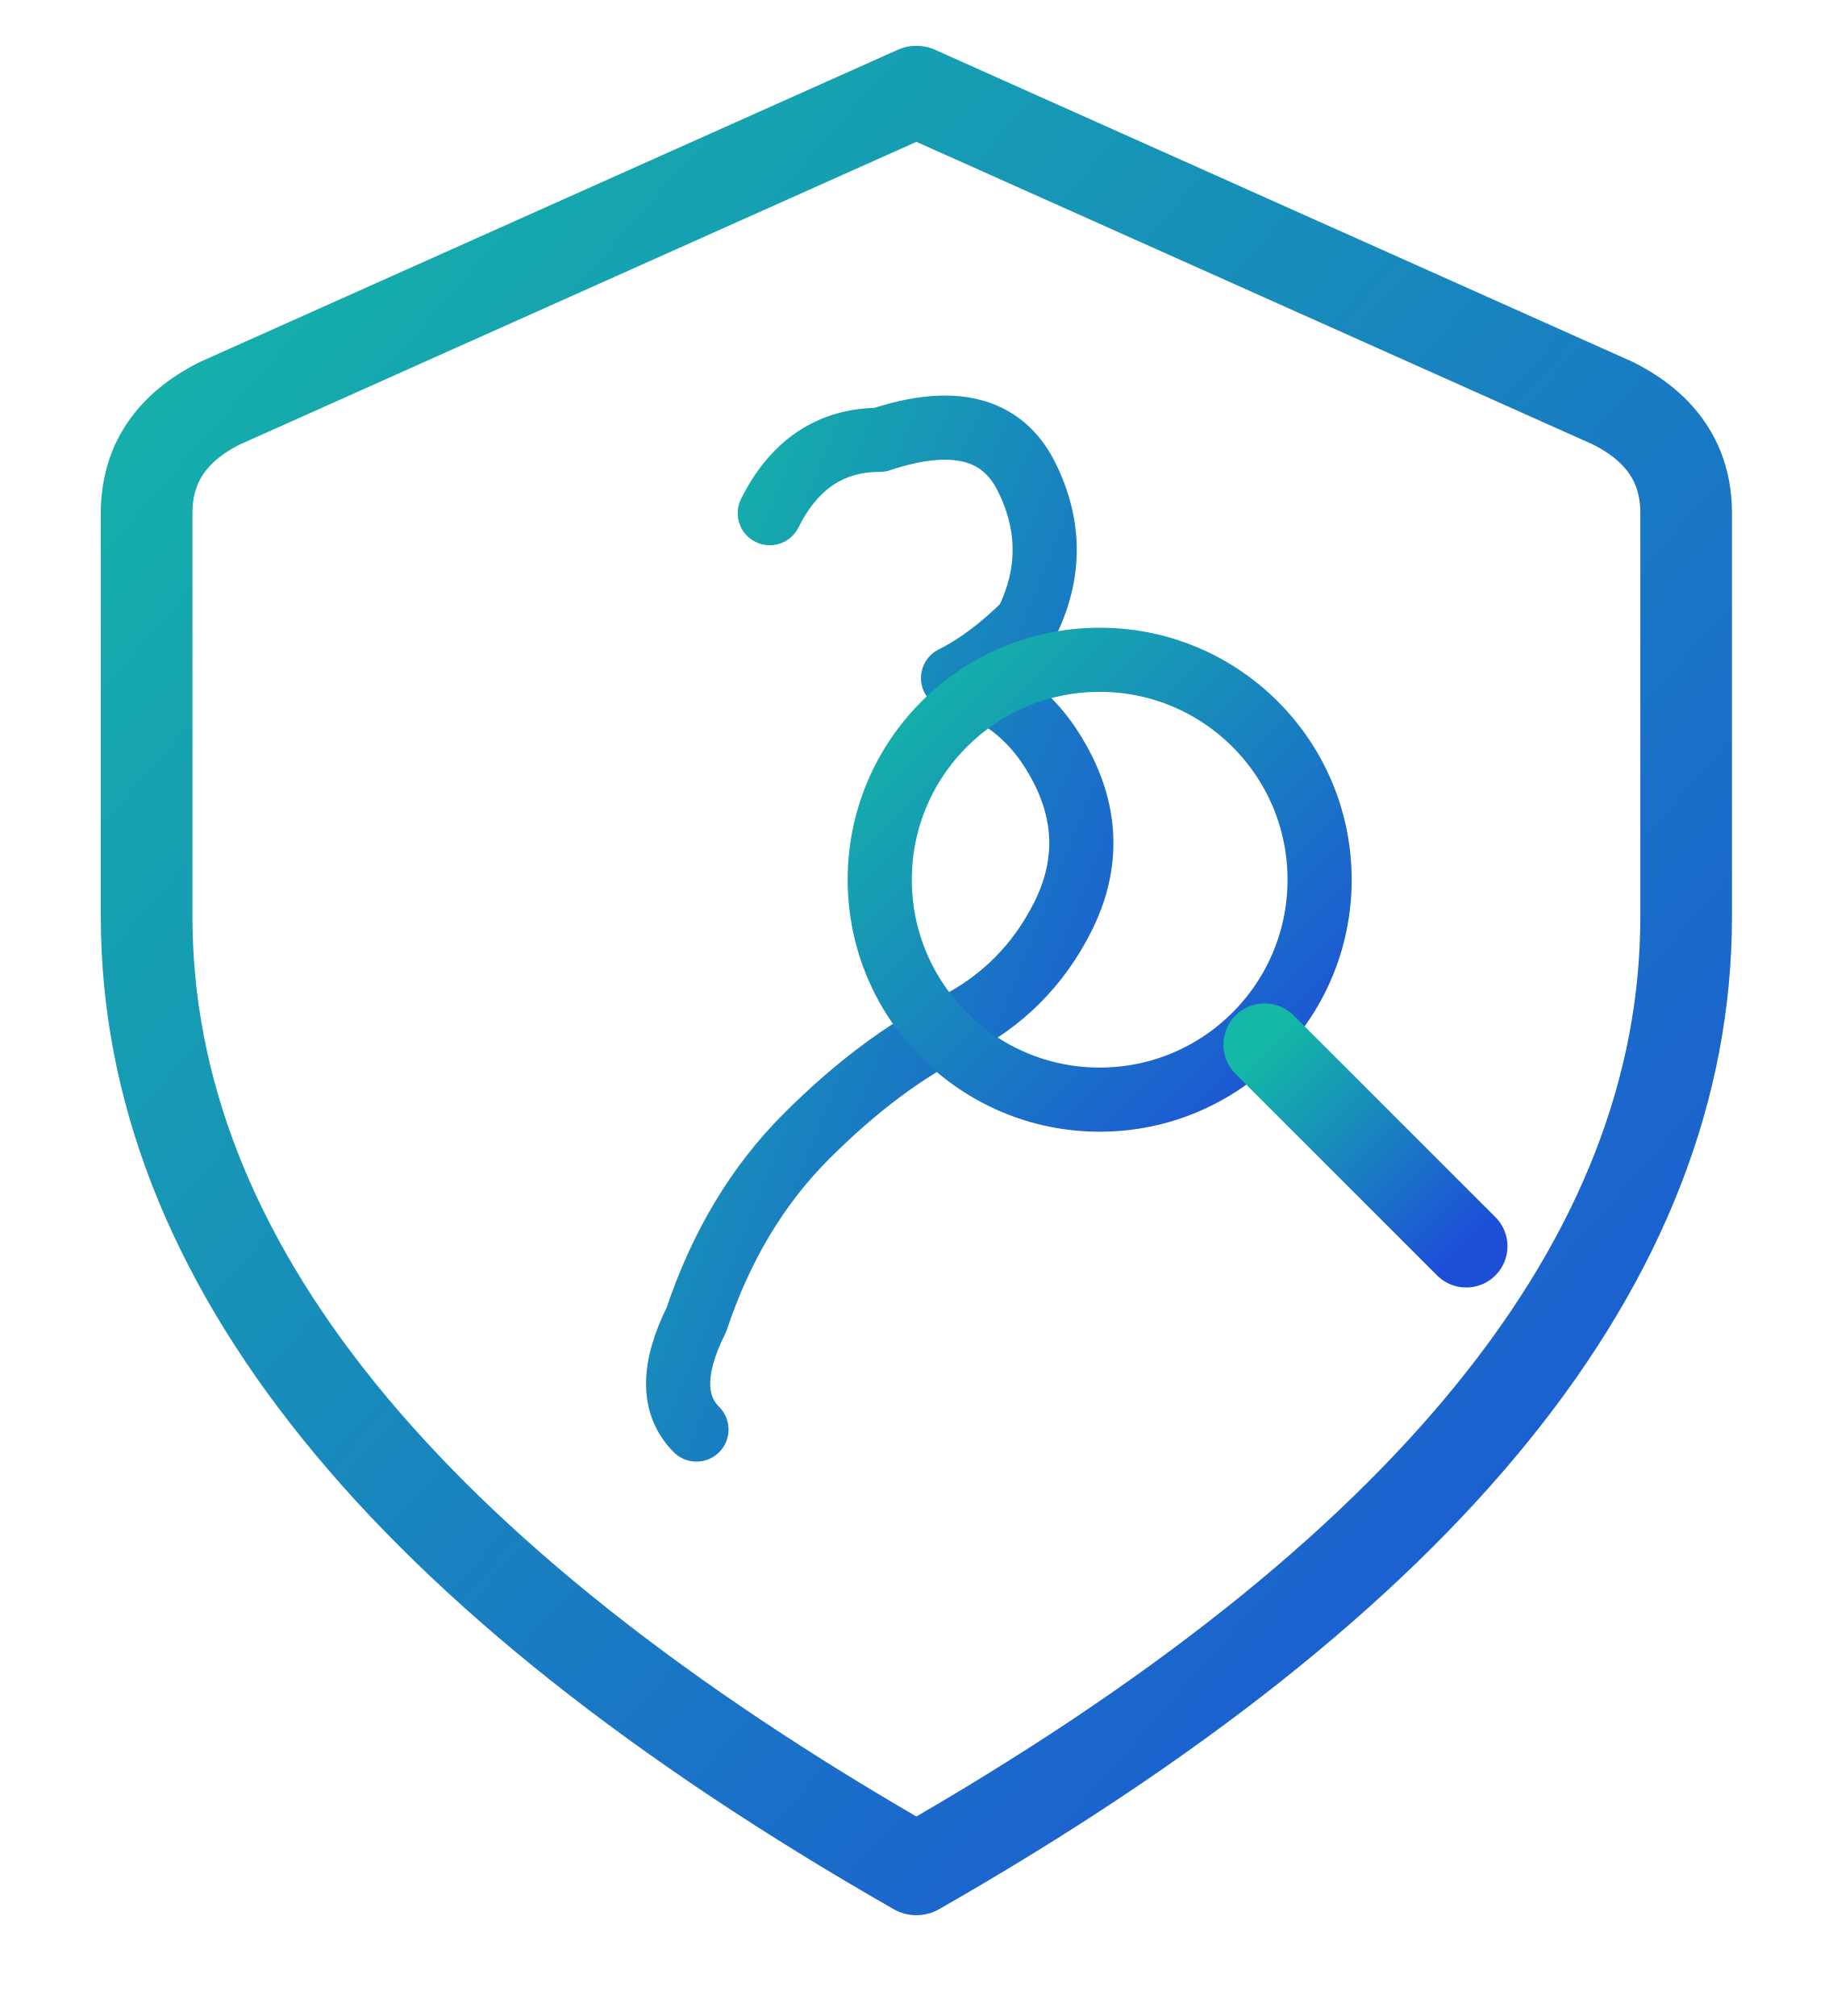
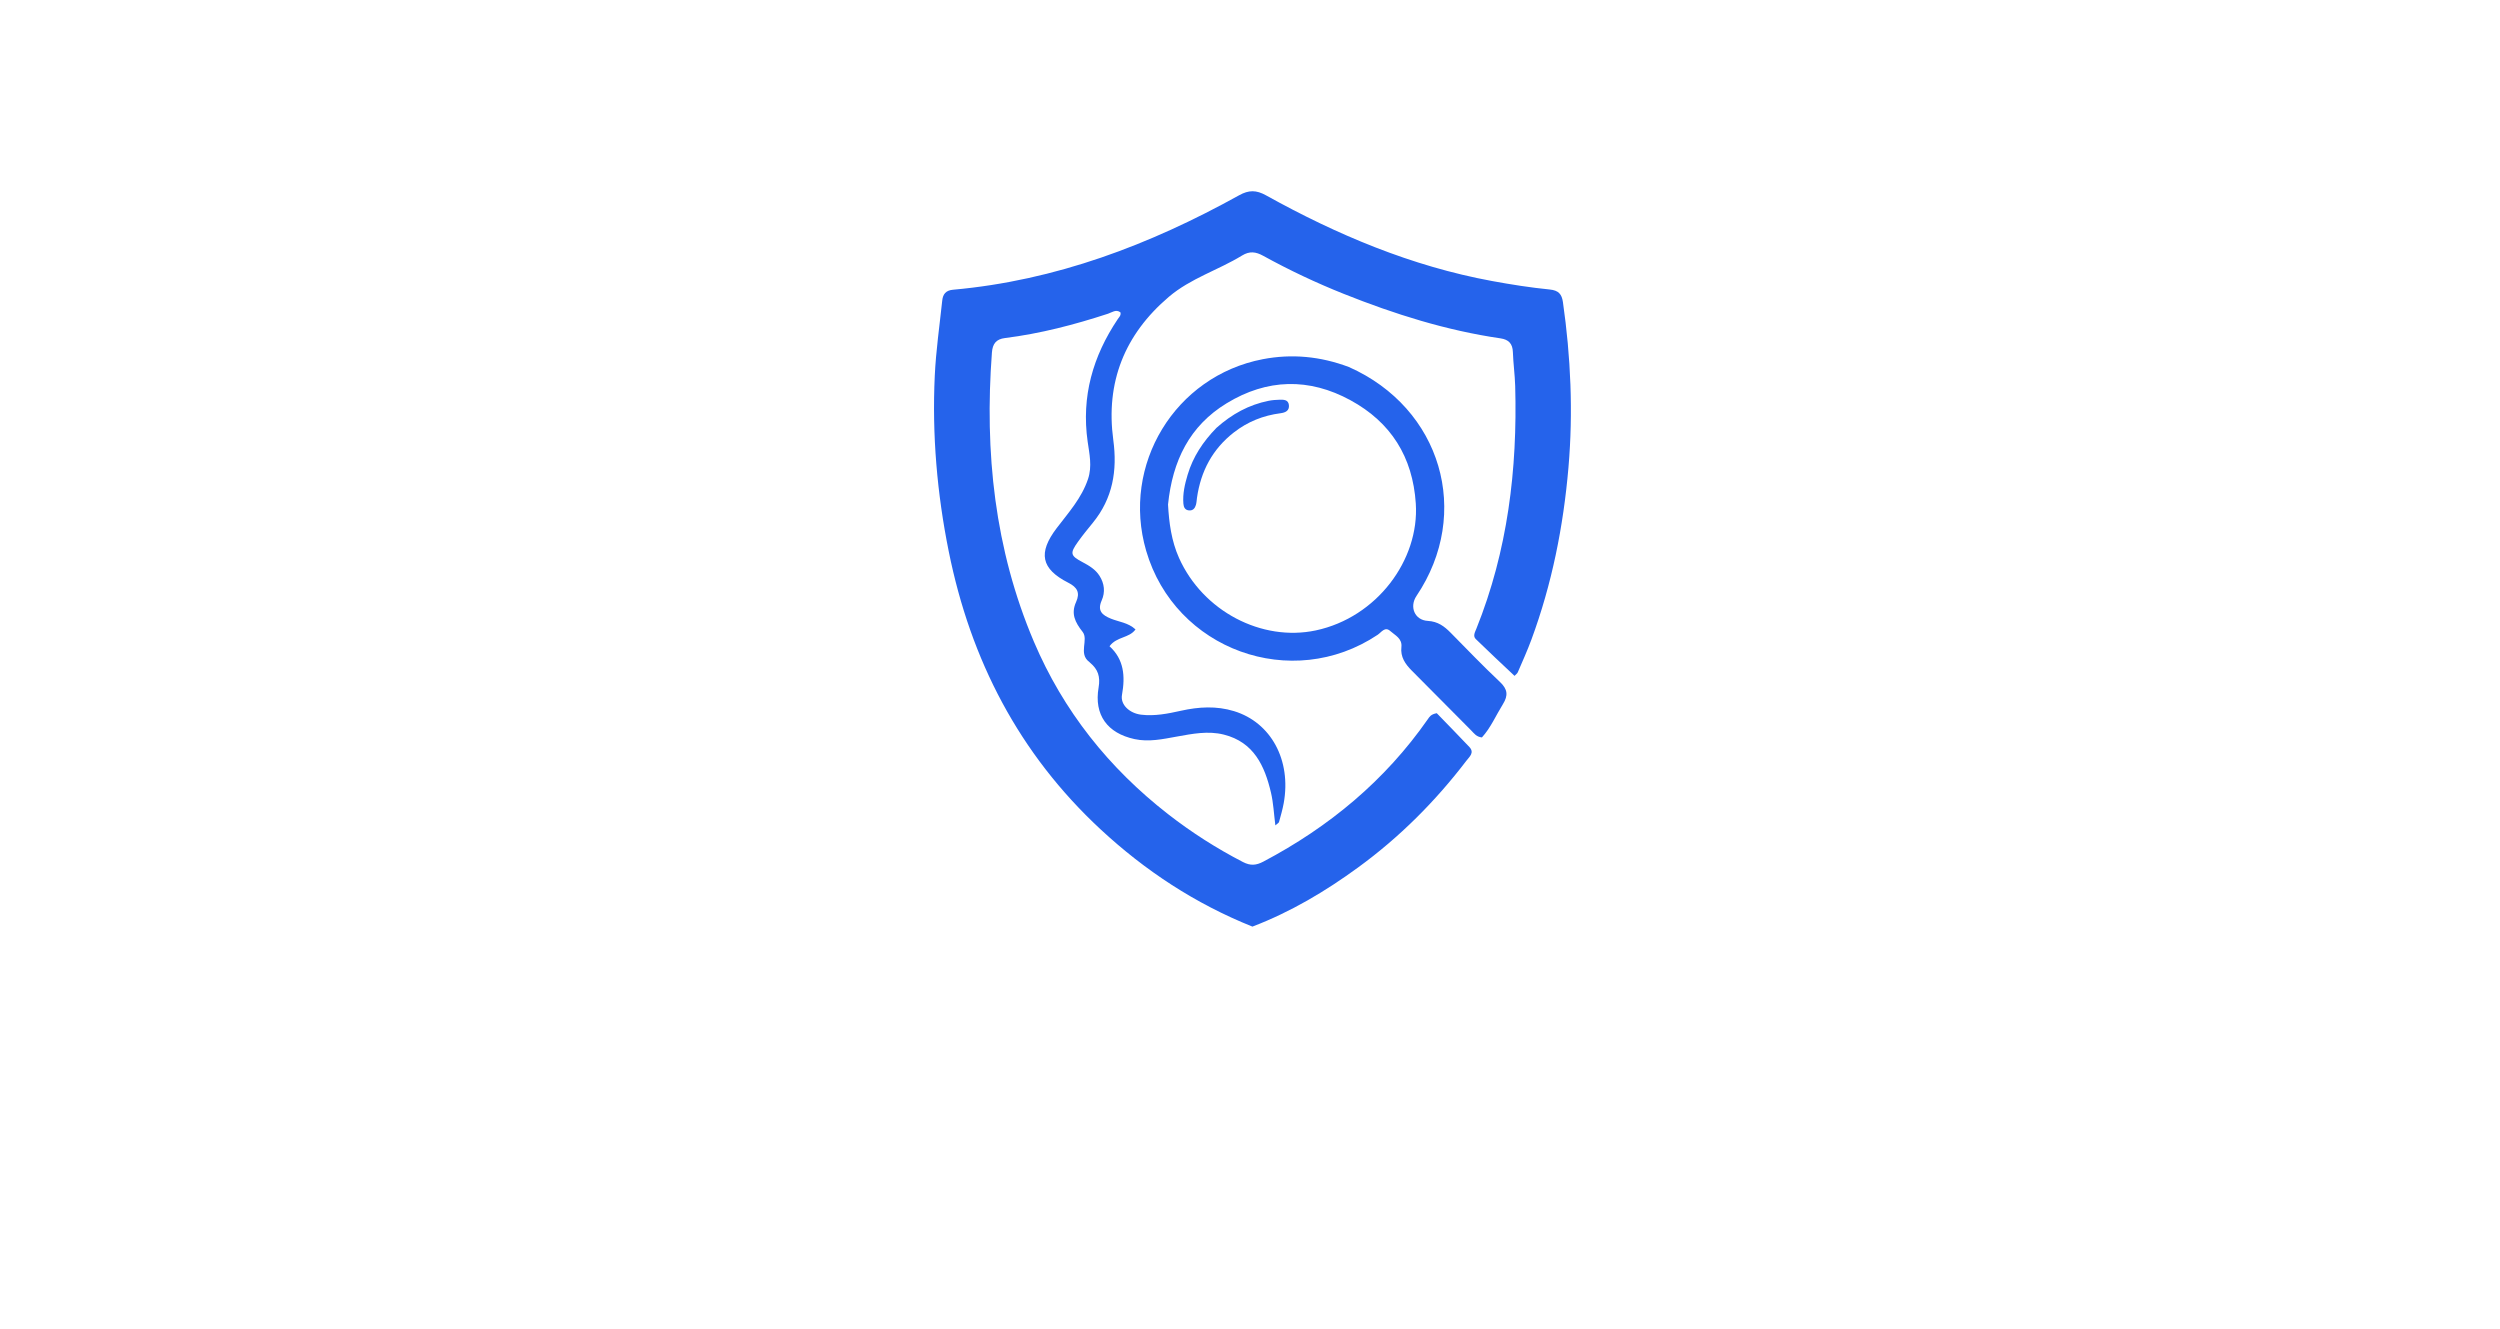
- <svg xmlns="http://www.w3.org/2000/svg" viewBox="0 0 100 110">
-   <defs>
-     <linearGradient id="favGrad" x1="0" y1="0" x2="1" y2="1">
-       <stop offset="0%" stop-color="#14b8a6" />
-       <stop offset="100%" stop-color="#1d4ed8" />
-     </linearGradient>
-   </defs>
-   <path d="M50 5 L12 22 Q8 24 8 28 L8 50 Q8 78 50 102 Q92 78 92 50 L92 28 Q92 24 88 22 Z" fill="none" stroke="url(#favGrad)" stroke-width="5" stroke-linejoin="round" />
-   <path d="M42 28 Q44 24 48 24 Q54 22 56 26 Q58 30 56 34 Q54 36 52 37            Q56 38 58 42 Q60 46 58 50 Q56 54 52 56            Q48 58 44 62 Q40 66 38 72 Q36 76 38 78" fill="none" stroke="url(#favGrad)" stroke-width="3.5" stroke-linecap="round" stroke-linejoin="round" />
-   <circle cx="60" cy="48" r="12" fill="none" stroke="url(#favGrad)" stroke-width="3.5" />
-   <line x1="69" y1="57" x2="80" y2="68" stroke="url(#favGrad)" stroke-width="4.5" stroke-linecap="round" />
+ <svg xmlns="http://www.w3.org/2000/svg" version="1.1" viewBox="0 0 1024 544">
+   <path fill="#2563eb" opacity="1" stroke="none" d="M512.994,379.539 C489.529,370.13 469.034,356.632 450.8,339.706 C417.407,308.71 397.558,270.305 388.609,225.887 C383.815,202.091 381.746,178.1 382.883,153.888 C383.366,143.601 384.851,133.36 385.939,123.104 C386.211,120.541 387.366,118.942 390.34,118.676 C432.412,114.912 470.937,100.282 507.543,79.986 C511.541,77.769 514.574,77.798 518.552,80.006 C547.682,96.183 578.128,109.016 611.089,115.098 C618.936,116.546 626.843,117.791 634.777,118.582 C638.4,118.943 639.713,120.518 640.172,123.724 C643.388,146.218 644.394,168.761 642.444,191.448 C640.366,215.624 635.679,239.2 627.266,261.984 C625.595,266.508 623.6,270.914 621.694,275.349 C621.454,275.905 620.846,276.304 620.353,276.835 C614.979,271.754 609.662,266.826 604.482,261.758 C603.211,260.515 604.16,258.913 604.714,257.535 C617.543,225.619 621.564,192.287 620.624,158.173 C620.495,153.516 619.832,148.874 619.677,144.217 C619.562,140.761 617.934,139.077 614.63,138.596 C592.417,135.365 571.183,128.664 550.407,120.369 C539.103,115.856 528.102,110.664 517.446,104.795 C514.35,103.091 511.843,102.77 508.733,104.671 C498.949,110.654 487.665,114.005 478.776,121.569 C460.626,137.013 452.807,156.599 456.006,180.24 C457.7,192.753 455.79,204.101 447.671,214.072 C445.568,216.655 443.449,219.235 441.518,221.946 C438.155,226.667 438.398,227.619 443.464,230.288 C446.152,231.704 448.718,233.258 450.374,235.877 C452.376,239.043 452.757,242.536 451.258,245.926 C449.378,250.177 451.433,251.941 455.032,253.405 C458.317,254.742 462.113,255.028 465.105,257.808 C462.501,261.448 457.438,260.669 454.458,264.702 C460.382,270.076 460.949,276.968 459.566,284.612 C458.829,288.686 462.707,292.166 467.394,292.733 C472.943,293.404 478.357,292.319 483.725,291.123 C490.993,289.502 498.215,289.072 505.445,291.279 C520.598,295.906 528.988,311.352 525.816,328.94 C525.344,331.553 524.593,334.119 523.89,336.685 C523.787,337.064 523.231,337.319 522.388,338.08 C521.776,333.306 521.584,328.907 520.599,324.694 C518.032,313.713 513.577,303.988 501.293,300.895 C494.837,299.27 488.4,300.551 481.993,301.709 C476.27,302.742 470.555,304.011 464.673,302.726 C453.591,300.305 448.054,292.849 449.989,281.584 C450.754,277.133 449.723,274.158 446.534,271.483 C446.407,271.377 446.308,271.234 446.176,271.136 C441.564,267.739 445.986,262.043 443.443,258.82 C440.313,254.854 438.621,251.335 440.753,246.613 C442.478,242.792 441.297,240.581 437.571,238.687 C426.39,233.003 425.11,226.45 432.824,216.316 C437.653,209.972 443.038,204.027 445.653,196.213 C447.396,191.007 446.217,185.902 445.503,180.882 C442.878,162.418 447.638,145.91 457.861,130.674 C458.396,129.877 459.265,129.182 458.925,127.929 C457.102,126.564 455.417,127.984 453.847,128.498 C440.05,133.01 426.057,136.663 411.628,138.464 C408.034,138.912 406.561,140.797 406.291,144.39 C403.23,185.151 407.377,224.921 423.477,262.816 C435.51,291.137 454.151,314.56 478.443,333.472 C488.069,340.966 498.29,347.496 509.139,353.099 C512.186,354.672 514.53,354.471 517.482,352.912 C544.46,338.664 567.322,319.714 584.845,294.572 C585.506,293.623 586.079,292.561 588.5,292.128 C592.647,296.414 597.294,301.143 601.848,305.959 C604.045,308.282 601.868,309.973 600.643,311.58 C587.934,328.245 573.248,342.927 556.304,355.292 C542.939,365.046 528.812,373.475 512.994,379.539 z" />
+   <path fill="#2563eb" opacity="1" stroke="none" d="M552.498,150.324 C590.415,167.16 602.988,210.212 580.192,244.094 C577.212,248.524 579.414,254.012 584.817,254.318 C588.97,254.554 591.591,256.533 594.213,259.192 C600.881,265.957 607.463,272.819 614.378,279.325 C617.541,282.301 617.818,284.852 615.598,288.422 C612.723,293.044 610.584,298.137 606.989,302.056 C604.696,301.817 603.738,300.329 602.594,299.182 C594.475,291.04 586.412,282.841 578.286,274.706 C575.591,272.009 573.558,269.078 574.015,265.04 C574.416,261.49 571.407,260.221 569.42,258.442 C567.267,256.514 565.803,259.002 564.298,260.008 C529.109,283.52 481.292,266.177 469.462,225.575 C459.213,190.403 481.268,154.03 517.264,147.122 C529.081,144.854 540.798,145.928 552.498,150.324 M478.426,206.651 C478.832,214.159 479.824,221.58 482.916,228.501 C492.69,250.375 516.853,262.926 538.982,258.209 C563.885,252.901 581.44,229.413 579.911,206.233 C578.651,187.106 569.708,172.975 553.187,163.954 C536.238,154.697 519.001,155.061 502.395,165.207 C487.297,174.43 480.27,188.616 478.426,206.651 z" />
+   <path fill="#2563eb" opacity="1" stroke="none" d="M498.262,175.244 C504.617,169.585 511.554,165.789 519.595,164.177 C521.052,163.885 522.56,163.765 524.049,163.729 C525.72,163.688 527.668,163.648 527.931,165.877 C528.207,168.226 526.522,168.999 524.502,169.261 C517.417,170.18 511.028,172.719 505.356,177.149 C496.613,183.979 491.863,192.996 490.295,203.84 C490.152,204.827 490.125,205.844 489.855,206.794 C489.466,208.168 488.636,209.209 487.018,209.067 C485.37,208.923 484.828,207.744 484.714,206.296 C484.393,202.239 485.294,198.363 486.439,194.512 C488.627,187.151 492.702,180.951 498.262,175.244 z" />
</svg>
